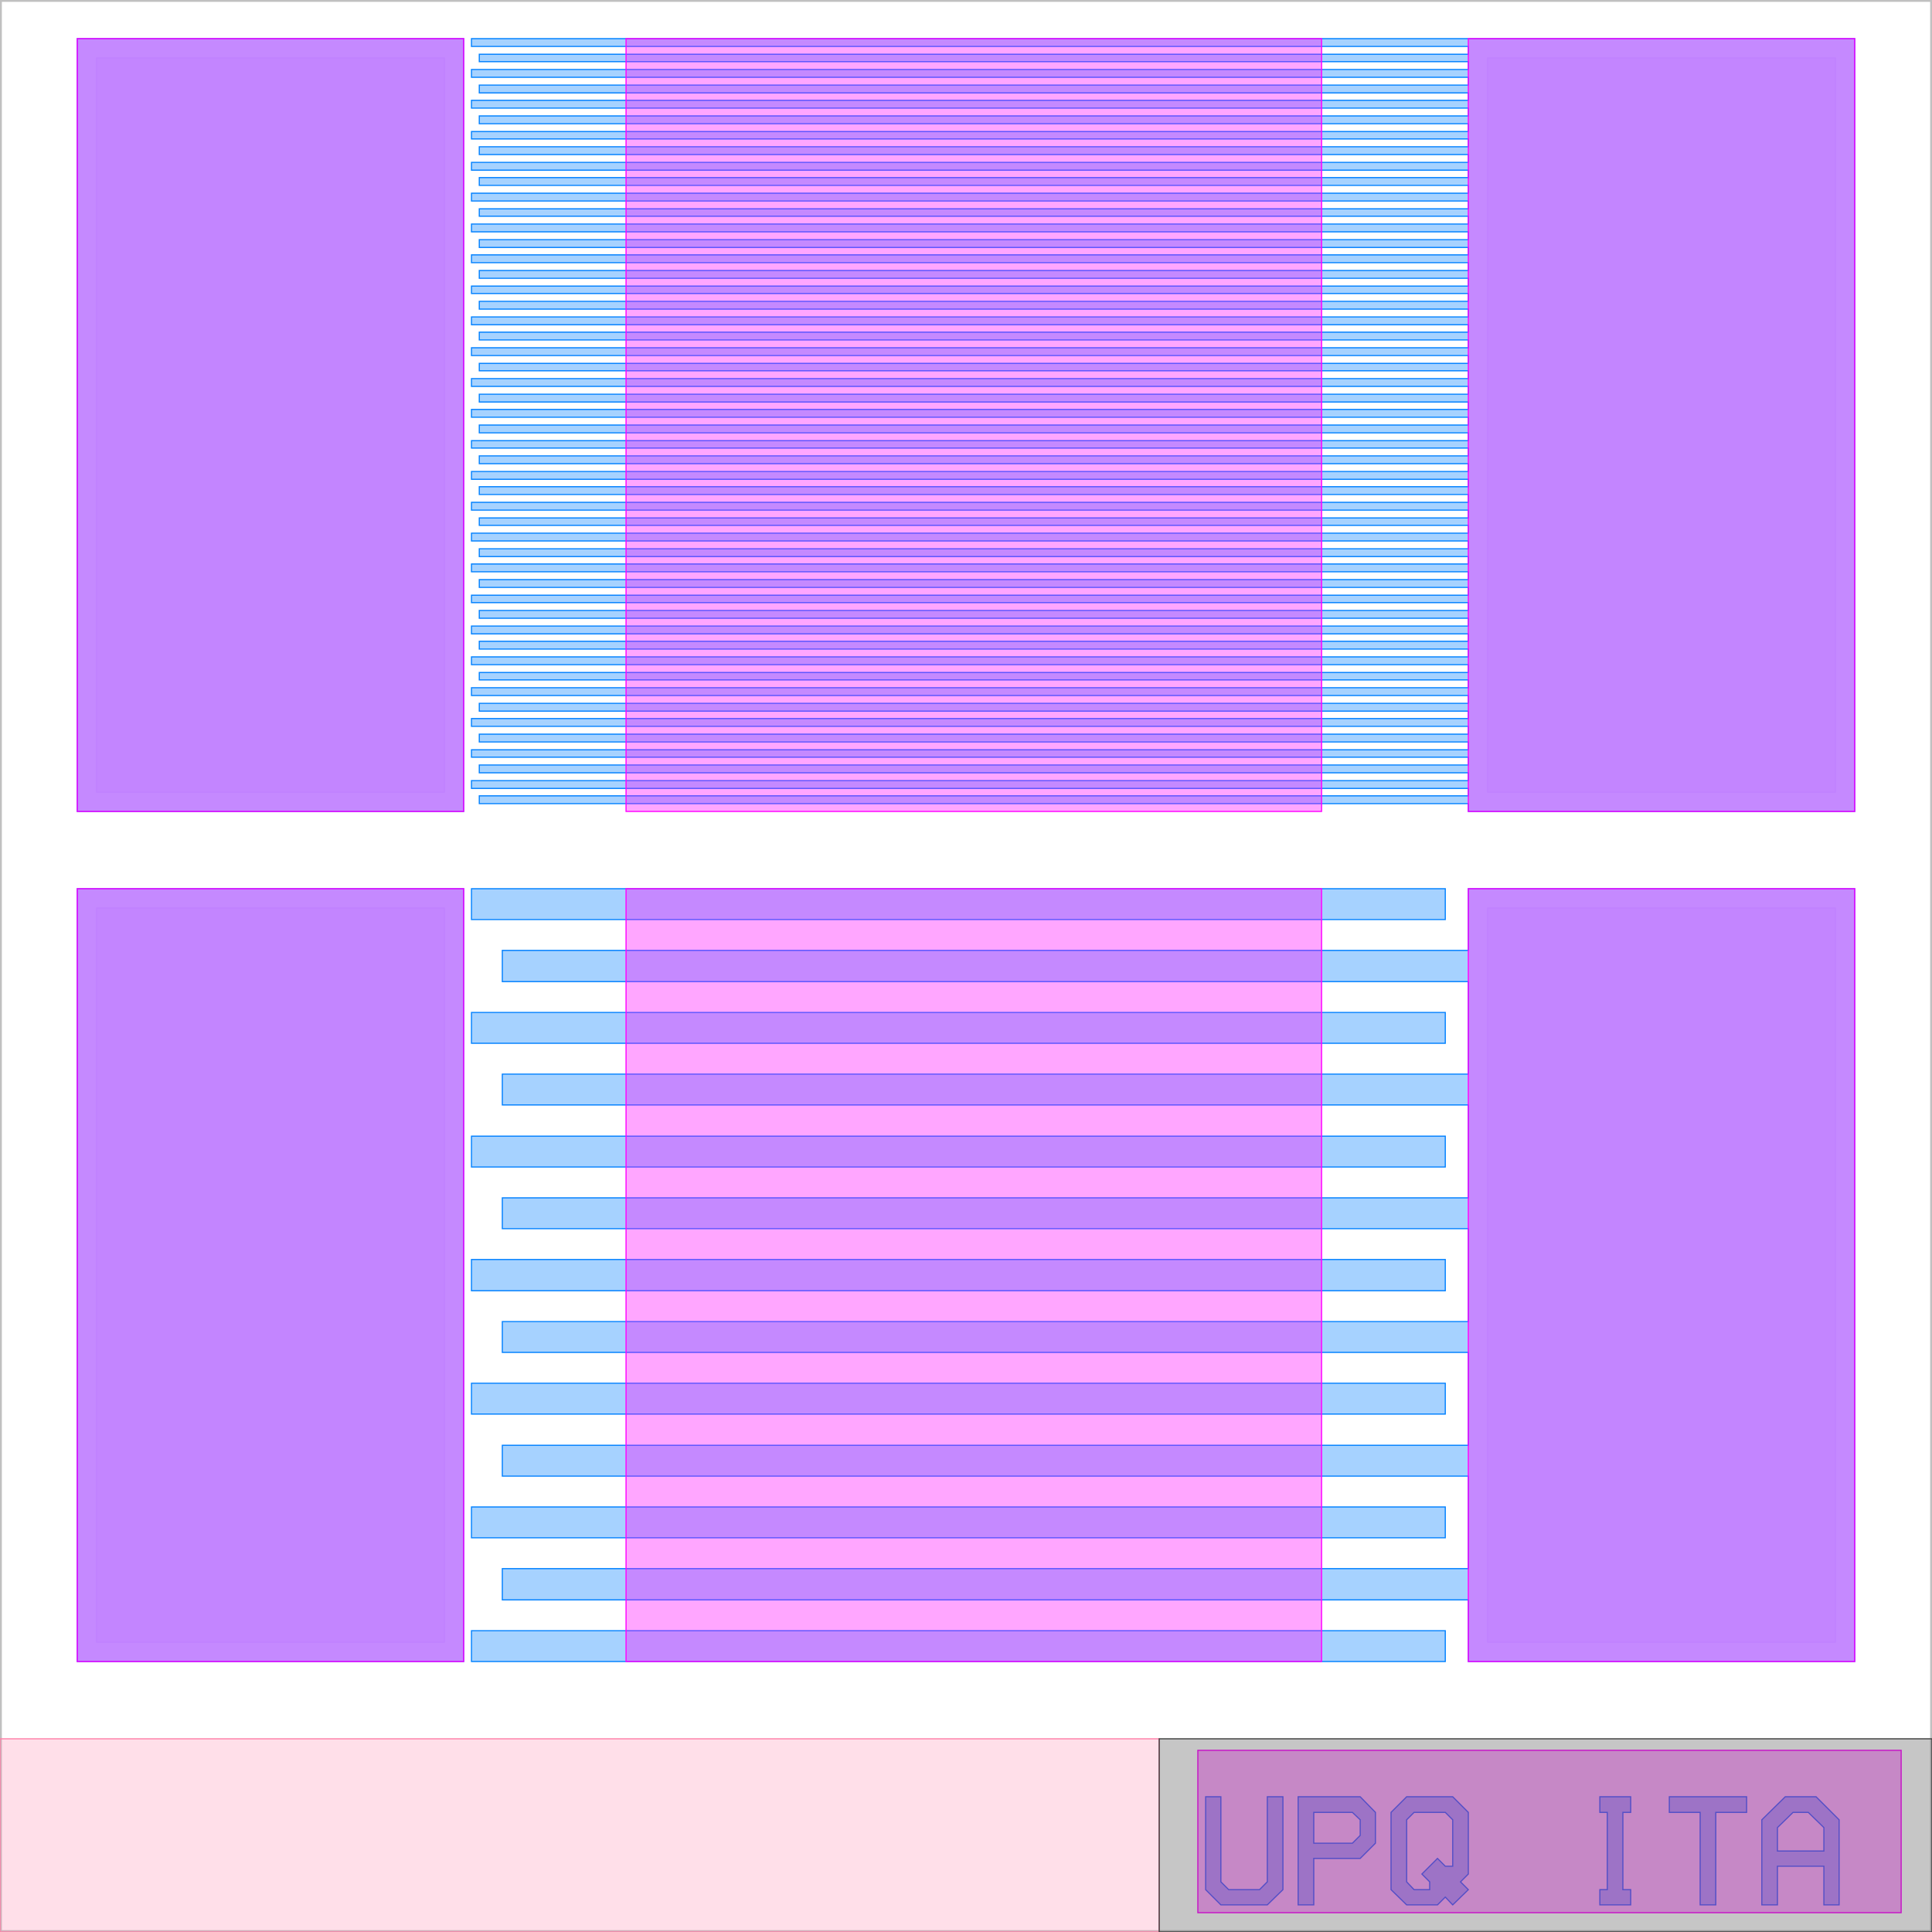
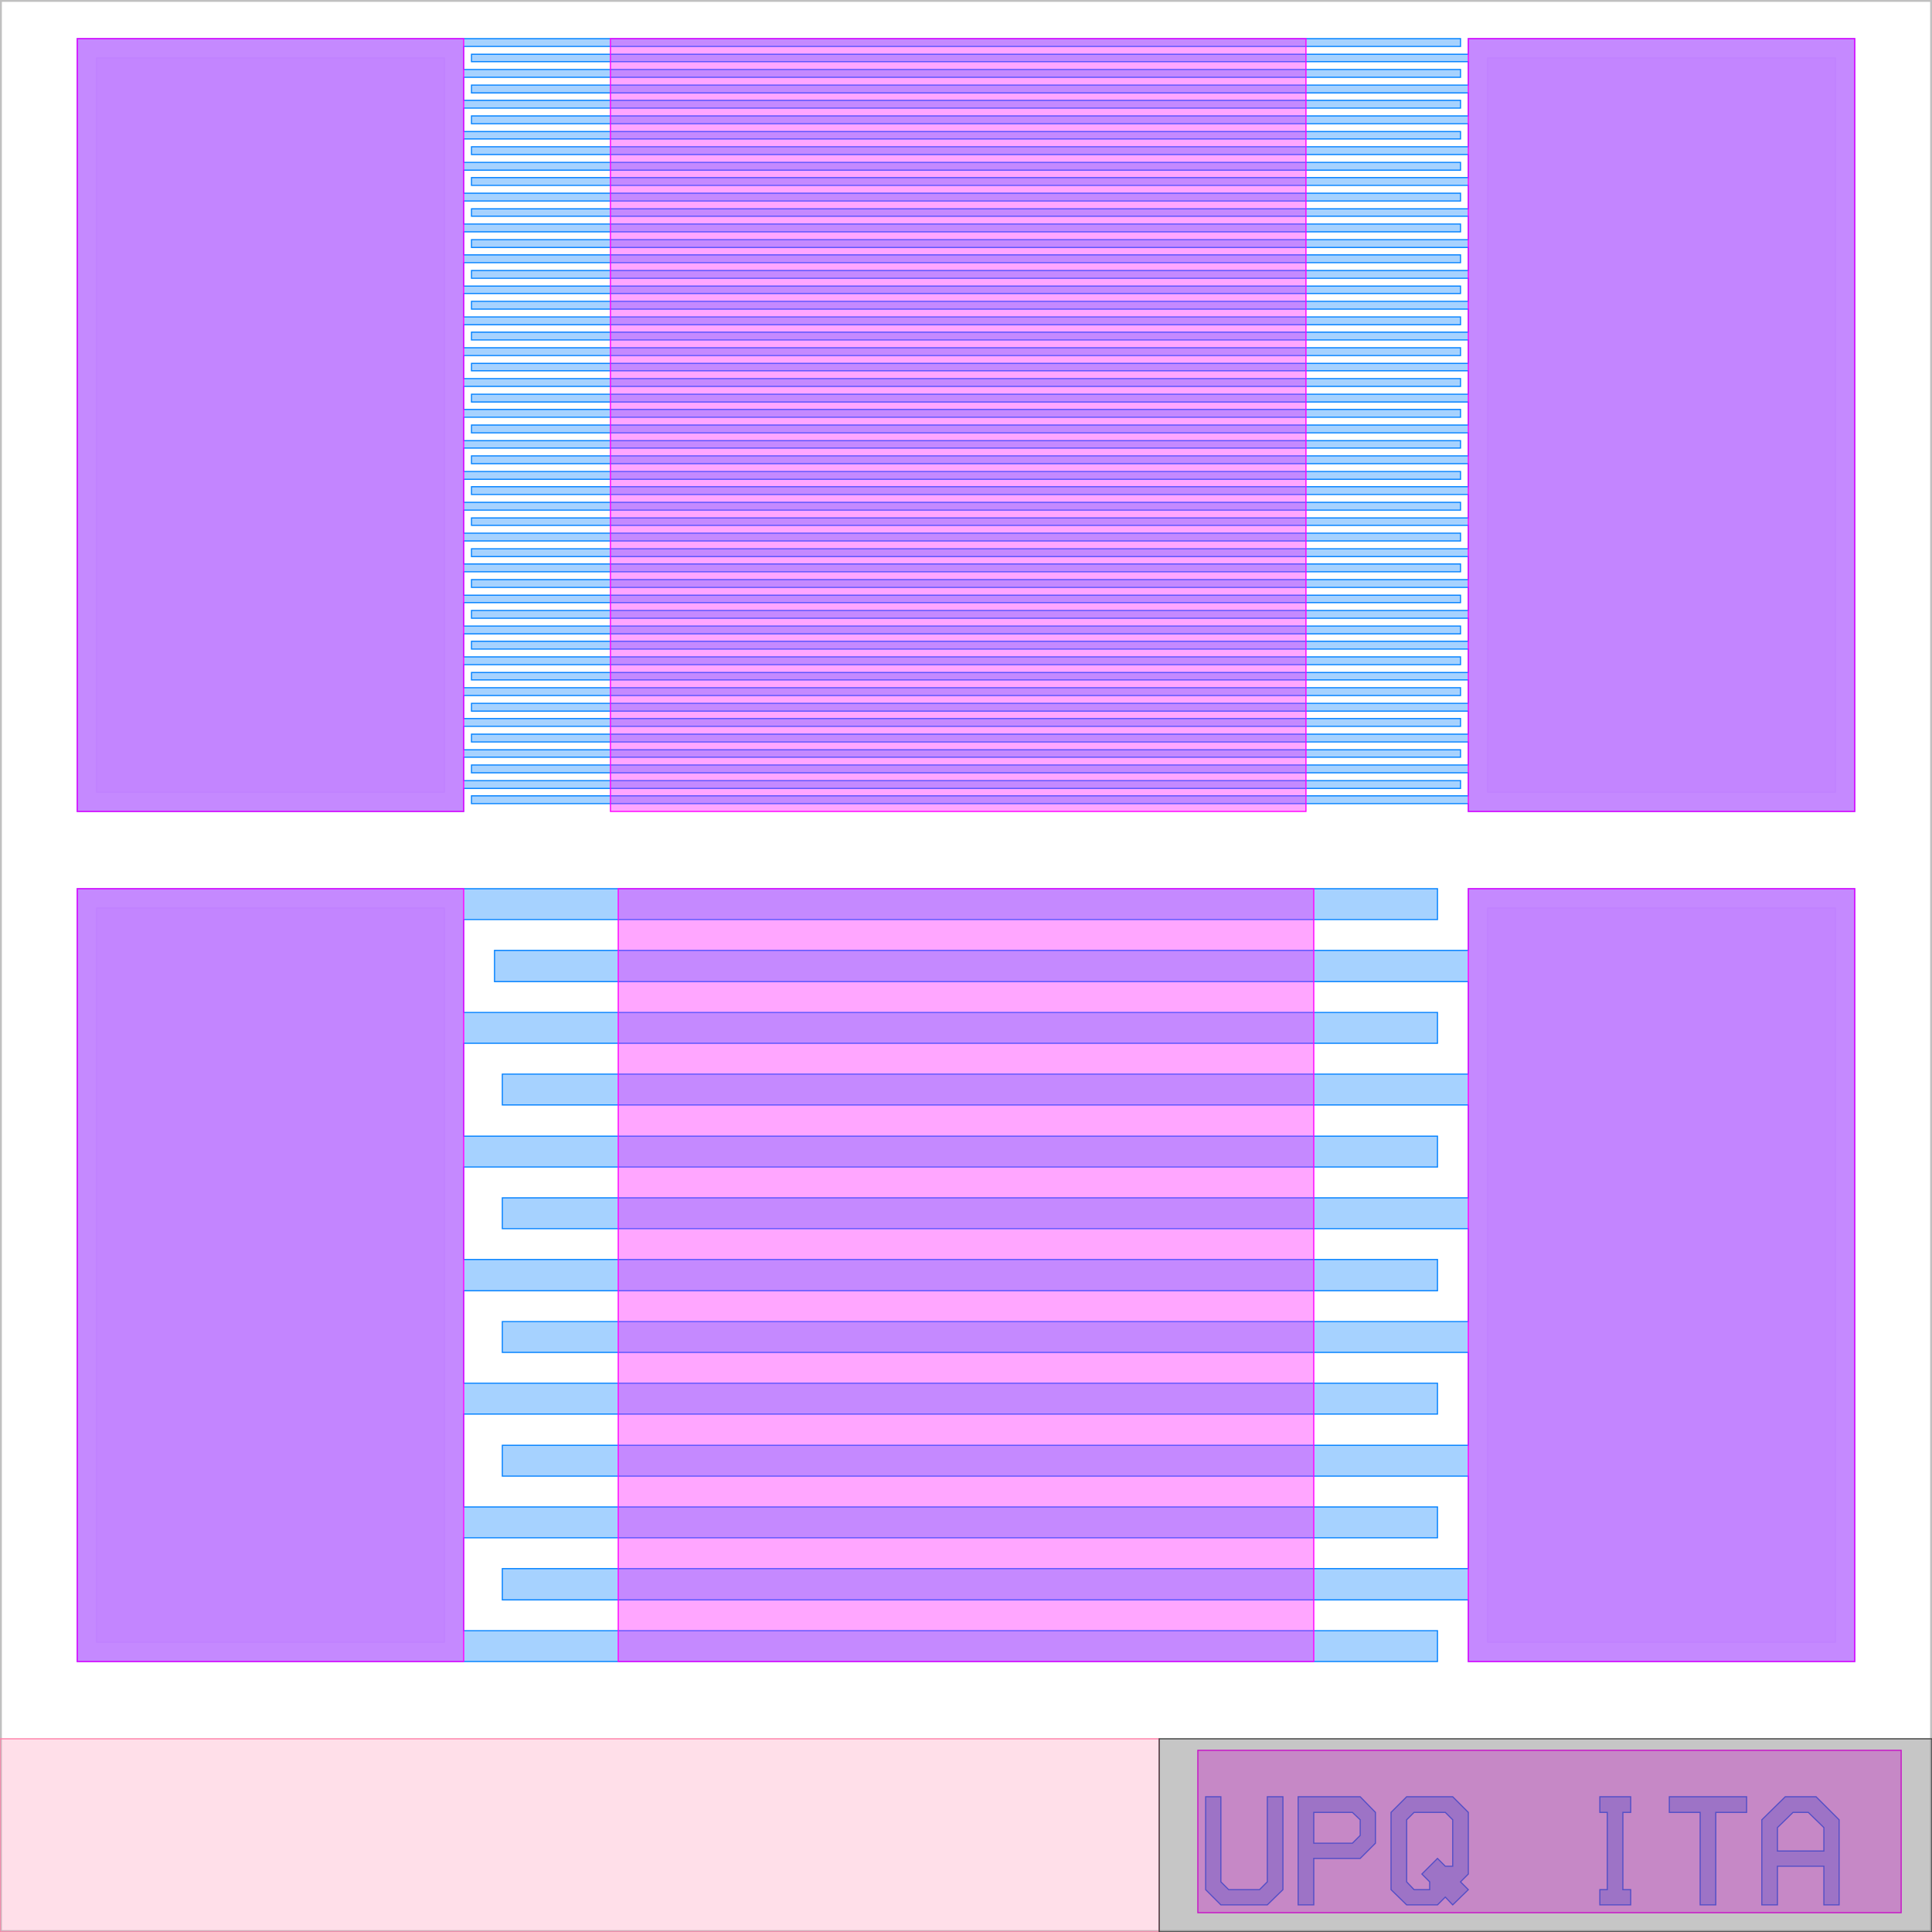
<svg xmlns="http://www.w3.org/2000/svg" viewBox="0 0 520 520" width="100%" role="img">
  <rect width="520" height="520" fill="#FFFFFF" />
  <path d="M0.0 520.0L0.0 0.0L520.0 0.0L520.0 520.0Z" fill="none" fill-rule="evenodd" stroke="#c0c0c0" stroke-width="1" />
-   <path d="M328.6 512.7L324.5 508.6L324.5 483.6L328.6 483.6L328.6 506.5L330.7 508.6L339.0 508.6L341.1 506.5L341.1 483.6L345.3 483.6L345.3 508.6L341.1 512.7ZM349.4 512.7L349.4 483.6L366.1 483.6L370.2 487.8L370.2 496.1L366.1 500.2L353.6 500.2L353.6 512.7ZM353.6 496.1L364.0 496.1L366.1 494.0L366.1 489.8L364.0 487.8L353.6 487.8ZM378.6 512.7L374.4 508.6L374.4 487.8L378.6 483.6L391.0 483.6L395.2 487.8L395.2 504.4L393.1 506.5L395.2 508.6L391.0 512.7L389.0 510.6L386.9 512.7ZM380.6 508.6L384.8 508.6L384.8 506.5L382.7 504.4L386.9 500.2L389.0 502.3L391.0 502.3L391.0 489.8L389.0 487.8L380.6 487.8L378.6 489.8L378.6 506.5ZM430.6 512.7L430.6 508.6L432.6 508.6L432.6 487.8L430.6 487.8L430.6 483.6L438.9 483.6L438.9 487.8L436.8 487.8L436.8 508.6L438.9 508.6L438.9 512.7ZM457.6 512.7L457.6 487.8L449.3 487.8L449.3 483.6L470.1 483.6L470.1 487.8L461.8 487.8L461.8 512.7ZM474.2 512.7L474.2 489.8L480.5 483.6L488.8 483.6L495.0 489.8L495.0 512.7L490.9 512.7L490.9 502.3L478.4 502.3L478.4 512.7ZM478.4 498.2L490.9 498.2L490.9 491.9L486.7 487.8L482.6 487.8L478.4 491.9ZM126.9 447.2L126.9 438.9L389.0 438.9L389.0 447.2ZM126.9 413.9L126.9 405.6L389.0 405.6L389.0 413.9ZM126.9 380.6L126.9 372.3L389.0 372.3L389.0 380.6ZM126.9 347.4L126.9 339.0L389.0 339.0L389.0 347.4ZM126.9 314.1L126.9 305.8L389.0 305.8L389.0 314.1ZM126.9 280.8L126.9 272.5L389.0 272.5L389.0 280.8ZM20.8 447.2L20.8 239.2L124.8 239.2L124.8 447.2ZM126.9 247.5L126.9 239.2L389.0 239.2L389.0 247.5ZM395.2 447.2L395.2 430.6L135.2 430.6L135.2 422.2L395.2 422.2L395.2 397.3L135.2 397.3L135.2 389.0L395.2 389.0L395.2 364.0L135.2 364.0L135.2 355.7L395.2 355.7L395.2 330.7L135.2 330.7L135.2 322.4L395.2 322.4L395.2 297.4L135.2 297.4L135.2 289.1L395.2 289.1L395.2 264.2L135.2 264.2L135.2 255.8L395.2 255.8L395.2 239.2L499.2 239.2L499.2 447.2ZM20.8 218.4L20.8 10.4L124.8 10.4L124.8 218.4ZM395.2 218.4L395.2 216.3L129.0 216.3L129.0 214.2L395.2 214.2L395.2 212.2L126.9 212.2L126.9 210.1L395.2 210.1L395.2 208.0L129.0 208.0L129.0 205.9L395.2 205.9L395.2 203.8L126.9 203.8L126.9 201.8L395.2 201.8L395.2 199.7L129.0 199.7L129.0 197.6L395.2 197.6L395.2 195.5L126.9 195.5L126.9 193.4L395.2 193.4L395.2 191.4L129.0 191.4L129.0 189.3L395.2 189.3L395.2 187.2L126.9 187.2L126.9 185.1L395.2 185.1L395.2 183.0L129.0 183.0L129.0 181.0L395.2 181.0L395.2 178.9L126.9 178.9L126.9 176.8L395.2 176.8L395.2 174.7L129.0 174.7L129.0 172.6L395.2 172.6L395.2 170.6L126.9 170.6L126.9 168.5L395.2 168.5L395.2 166.4L129.0 166.4L129.0 164.3L395.2 164.3L395.2 162.2L126.9 162.2L126.9 160.2L395.2 160.2L395.2 158.1L129.0 158.1L129.0 156.0L395.2 156.0L395.2 153.9L126.9 153.9L126.9 151.8L395.2 151.8L395.2 149.8L129.0 149.8L129.0 147.7L395.2 147.7L395.2 145.6L126.9 145.6L126.9 143.5L395.2 143.5L395.2 141.4L129.0 141.4L129.0 139.4L395.2 139.4L395.2 137.3L126.9 137.3L126.9 135.2L395.2 135.2L395.2 133.1L129.0 133.1L129.0 131.0L395.2 131.0L395.2 129.0L126.9 129.0L126.9 126.9L395.2 126.9L395.2 124.8L129.0 124.8L129.0 122.7L395.2 122.7L395.2 120.6L126.9 120.6L126.9 118.6L395.2 118.6L395.2 116.5L129.0 116.5L129.0 114.4L395.2 114.4L395.2 112.3L126.9 112.3L126.9 110.2L395.2 110.2L395.2 108.2L129.0 108.2L129.0 106.1L395.2 106.1L395.2 104.0L126.9 104.0L126.9 101.9L395.2 101.9L395.2 99.8L129.0 99.8L129.0 97.8L395.2 97.8L395.2 95.7L126.9 95.7L126.9 93.6L395.2 93.6L395.2 91.5L129.0 91.5L129.0 89.4L395.2 89.4L395.2 87.4L126.9 87.4L126.9 85.3L395.2 85.3L395.2 83.2L129.0 83.2L129.0 81.1L395.2 81.1L395.2 79.0L126.9 79.0L126.9 77.0L395.2 77.0L395.2 74.9L129.0 74.9L129.0 72.8L395.2 72.8L395.2 70.7L126.9 70.7L126.9 68.6L395.2 68.6L395.2 66.6L129.0 66.6L129.0 64.5L395.2 64.5L395.2 62.4L126.9 62.4L126.9 60.3L395.2 60.3L395.2 58.2L129.0 58.2L129.0 56.2L395.2 56.2L395.2 54.1L126.9 54.1L126.9 52.0L395.2 52.0L395.2 49.9L129.0 49.9L129.0 47.8L395.2 47.8L395.2 45.8L126.9 45.8L126.9 43.7L395.2 43.7L395.2 41.6L129.0 41.6L129.0 39.5L395.2 39.5L395.2 37.4L126.9 37.4L126.9 35.4L395.2 35.4L395.2 33.3L129.0 33.3L129.0 31.2L395.2 31.2L395.2 29.1L126.9 29.1L126.9 27.0L395.2 27.0L395.2 25.0L129.0 25.0L129.0 22.9L395.2 22.9L395.2 20.8L126.9 20.8L126.9 18.7L395.2 18.7L395.2 16.6L129.0 16.6L129.0 14.6L395.2 14.6L395.2 12.5L126.9 12.5L126.9 10.4L499.2 10.4L499.2 218.4Z" fill="#0080ff" fill-opacity="0.35" fill-rule="evenodd" stroke="#0080ff" stroke-width="0.3" />
-   <path d="M322.4 514.8L322.4 471.1L511.7 471.1L511.7 514.8ZM20.8 447.2L20.8 239.2L124.8 239.2L124.8 447.2ZM168.5 447.2L168.5 239.2L355.7 239.2L355.7 447.2ZM395.2 447.2L395.2 239.2L499.2 239.2L499.2 447.2ZM20.8 218.4L20.8 10.4L124.8 10.4L124.8 218.4ZM168.5 218.4L168.5 10.4L355.7 10.4L355.7 218.4ZM395.2 218.4L395.2 10.4L499.2 10.4L499.2 218.4Z" fill="#ff00ff" fill-opacity="0.35" fill-rule="evenodd" stroke="#ff00ff" stroke-width="0.3" />
+   <path d="M328.6 512.7L324.5 508.6L324.5 483.6L328.6 483.6L328.6 506.5L330.7 508.6L339.0 508.6L341.1 506.5L341.1 483.6L345.3 483.6L345.3 508.6L341.1 512.7ZM349.4 512.7L349.4 483.6L366.1 483.6L370.2 487.8L370.2 496.1L366.1 500.2L353.6 500.2L353.6 512.7ZM353.6 496.1L364.0 496.1L366.1 494.0L366.1 489.8L364.0 487.8L353.6 487.8ZM378.6 512.7L374.4 508.6L374.4 487.8L378.6 483.6L391.0 483.6L395.2 487.8L395.2 504.4L393.1 506.5L395.2 508.6L391.0 512.7L389.0 510.6L386.9 512.7ZM380.6 508.6L384.8 508.6L384.8 506.5L382.7 504.4L386.9 500.2L389.0 502.3L391.0 502.3L391.0 489.8L389.0 487.8L380.6 487.8L378.6 489.8L378.6 506.5ZM430.6 512.7L430.6 508.6L432.6 508.6L432.6 487.8L430.6 487.8L430.6 483.6L438.9 483.6L438.9 487.8L436.8 487.8L436.8 508.6L438.9 508.6L438.9 512.7ZM457.6 512.7L457.6 487.8L449.3 487.8L449.3 483.6L470.1 483.6L470.1 487.8L461.8 487.8L461.8 512.7ZM474.2 512.7L474.2 489.8L480.5 483.6L488.8 483.6L495.0 489.8L495.0 512.7L490.9 512.7L490.9 502.3L478.4 502.3L478.4 512.7ZM478.4 498.2L490.9 498.2L490.9 491.9L486.7 487.8L482.6 487.8L478.4 491.9ZM20.8 447.2L20.8 239.2L386.9 239.2L386.9 247.5L124.8 247.5L124.8 272.5L386.9 272.5L386.9 280.8L124.8 280.8L124.8 305.8L386.9 305.8L386.9 314.1L124.8 314.1L124.8 339.0L386.9 339.0L386.9 347.4L124.8 347.4L124.8 372.3L386.9 372.3L386.9 380.6L124.8 380.6L124.8 405.6L386.9 405.6L386.9 413.9L124.8 413.9L124.8 438.9L386.9 438.9L386.9 447.2ZM395.2 447.2L395.2 430.6L135.2 430.6L135.2 422.2L395.2 422.2L395.2 397.3L135.2 397.3L135.2 389.0L395.2 389.0L395.2 364.0L135.2 364.0L135.2 355.7L395.2 355.7L395.2 330.7L135.2 330.7L135.2 322.4L395.2 322.4L395.2 297.4L135.2 297.4L135.2 289.1L395.2 289.1L395.2 264.2L133.1 264.2L133.1 255.8L395.2 255.8L395.2 239.2L499.2 239.2L499.2 447.2ZM20.8 218.4L20.8 10.4L393.1 10.4L393.1 12.5L124.8 12.5L124.8 18.7L393.1 18.7L393.1 20.8L124.8 20.8L124.8 27.0L393.1 27.0L393.1 29.1L124.8 29.1L124.8 35.4L393.1 35.4L393.1 37.4L124.8 37.4L124.8 43.7L393.1 43.7L393.1 45.8L124.8 45.8L124.8 52.0L393.1 52.0L393.1 54.1L124.8 54.1L124.8 60.3L393.1 60.3L393.1 62.4L124.8 62.4L124.8 68.6L393.1 68.6L393.1 70.7L124.8 70.7L124.8 77.0L393.1 77.0L393.1 79.0L124.8 79.0L124.8 85.3L393.1 85.3L393.1 87.4L124.8 87.4L124.8 93.6L393.1 93.6L393.1 95.7L124.8 95.7L124.8 101.9L393.1 101.9L393.1 104.0L124.8 104.0L124.8 110.2L393.1 110.2L393.1 112.3L124.8 112.3L124.8 118.6L393.1 118.6L393.1 120.6L124.8 120.6L124.8 126.9L393.1 126.9L393.1 129.0L124.8 129.0L124.8 135.2L393.1 135.2L393.1 137.3L124.8 137.3L124.8 143.5L393.1 143.5L393.1 145.6L124.8 145.6L124.8 151.8L393.1 151.8L393.1 153.9L124.8 153.9L124.8 160.2L393.1 160.2L393.1 162.2L124.8 162.2L124.8 168.5L393.1 168.5L393.1 170.6L124.8 170.6L124.8 176.8L393.1 176.8L393.1 178.9L124.8 178.9L124.8 185.1L393.1 185.1L393.1 187.2L124.8 187.2L124.8 193.4L393.1 193.4L393.1 195.5L124.8 195.5L124.8 201.8L393.1 201.8L393.1 203.8L124.8 203.8L124.8 210.1L393.1 210.1L393.1 212.2L124.8 212.2L124.8 218.4ZM395.2 218.4L395.2 216.3L126.9 216.3L126.9 214.2L395.2 214.2L395.2 208.0L126.9 208.0L126.9 205.9L395.2 205.9L395.2 199.7L126.9 199.7L126.9 197.6L395.2 197.6L395.2 191.4L126.9 191.4L126.9 189.3L395.2 189.3L395.2 183.0L126.9 183.0L126.9 181.0L395.2 181.0L395.2 174.7L126.9 174.7L126.9 172.6L395.2 172.6L395.2 166.4L126.9 166.4L126.9 164.3L395.2 164.3L395.2 158.1L126.9 158.1L126.9 156.0L395.2 156.0L395.2 149.8L126.9 149.8L126.9 147.7L395.2 147.7L395.2 141.4L126.9 141.4L126.9 139.4L395.2 139.4L395.2 133.1L126.9 133.1L126.9 131.0L395.2 131.0L395.2 124.8L126.9 124.8L126.9 122.7L395.2 122.7L395.2 116.5L126.9 116.5L126.9 114.4L395.2 114.4L395.2 108.2L126.9 108.2L126.9 106.1L395.2 106.1L395.2 99.8L126.9 99.8L126.9 97.8L395.2 97.8L395.2 91.5L126.9 91.5L126.9 89.4L395.2 89.4L395.2 83.2L126.9 83.2L126.9 81.1L395.2 81.1L395.2 74.9L126.9 74.9L126.9 72.8L395.2 72.8L395.2 66.6L126.9 66.6L126.9 64.5L395.2 64.5L395.2 58.2L126.9 58.2L126.9 56.2L395.2 56.2L395.2 49.9L126.9 49.9L126.9 47.8L395.2 47.8L395.2 41.6L126.9 41.6L126.9 39.5L395.2 39.5L395.2 33.3L126.9 33.3L126.9 31.2L395.2 31.2L395.2 25.0L126.9 25.0L126.9 22.9L395.2 22.9L395.2 16.6L126.9 16.6L126.9 14.6L395.2 14.6L395.2 10.4L499.2 10.4L499.2 218.4Z" fill="#0080ff" fill-opacity="0.35" fill-rule="evenodd" stroke="#0080ff" stroke-width="0.3" />
+   <path d="M322.4 514.8L322.4 471.1L511.7 471.1L511.7 514.8ZM20.8 447.2L20.8 239.2L124.8 239.2L124.8 447.2ZM166.4 447.2L166.4 239.2L353.6 239.2L353.6 447.2ZM395.2 447.2L395.2 239.2L499.2 239.2L499.2 447.2ZM20.8 218.4L20.8 10.4L124.8 10.4L124.8 218.4ZM164.3 218.4L164.3 10.4L351.5 10.4L351.5 218.4ZM395.2 218.4L395.2 10.4L499.2 10.4L499.2 218.4Z" fill="#ff00ff" fill-opacity="0.35" fill-rule="evenodd" stroke="#ff00ff" stroke-width="0.3" />
  <path d="M26.0 442.0L26.0 244.4L119.6 244.4L119.6 442.0ZM400.4 442.0L400.4 244.4L494.0 244.4L494.0 442.0ZM26.0 213.2L26.0 15.6L119.6 15.6L119.6 213.2ZM400.4 213.2L400.4 15.6L494.0 15.6L494.0 213.2Z" fill="#c080ff" fill-opacity="0.35" fill-rule="evenodd" stroke="#c080ff" stroke-width="0.3" />
  <path d="M0.0 520.0L0.0 468.0L312.0 468.0L312.0 520.0Z" fill="#ff80a8" fill-opacity="0.25" fill-rule="evenodd" stroke="#ff80a8" stroke-width="0.3" />
  <path d="M312.0 520.0L312.0 468.0L520.0 468.0L520.0 520.0Z" fill="#404040" fill-opacity="0.3" fill-rule="evenodd" stroke="#404040" stroke-width="0.3" />
</svg>
